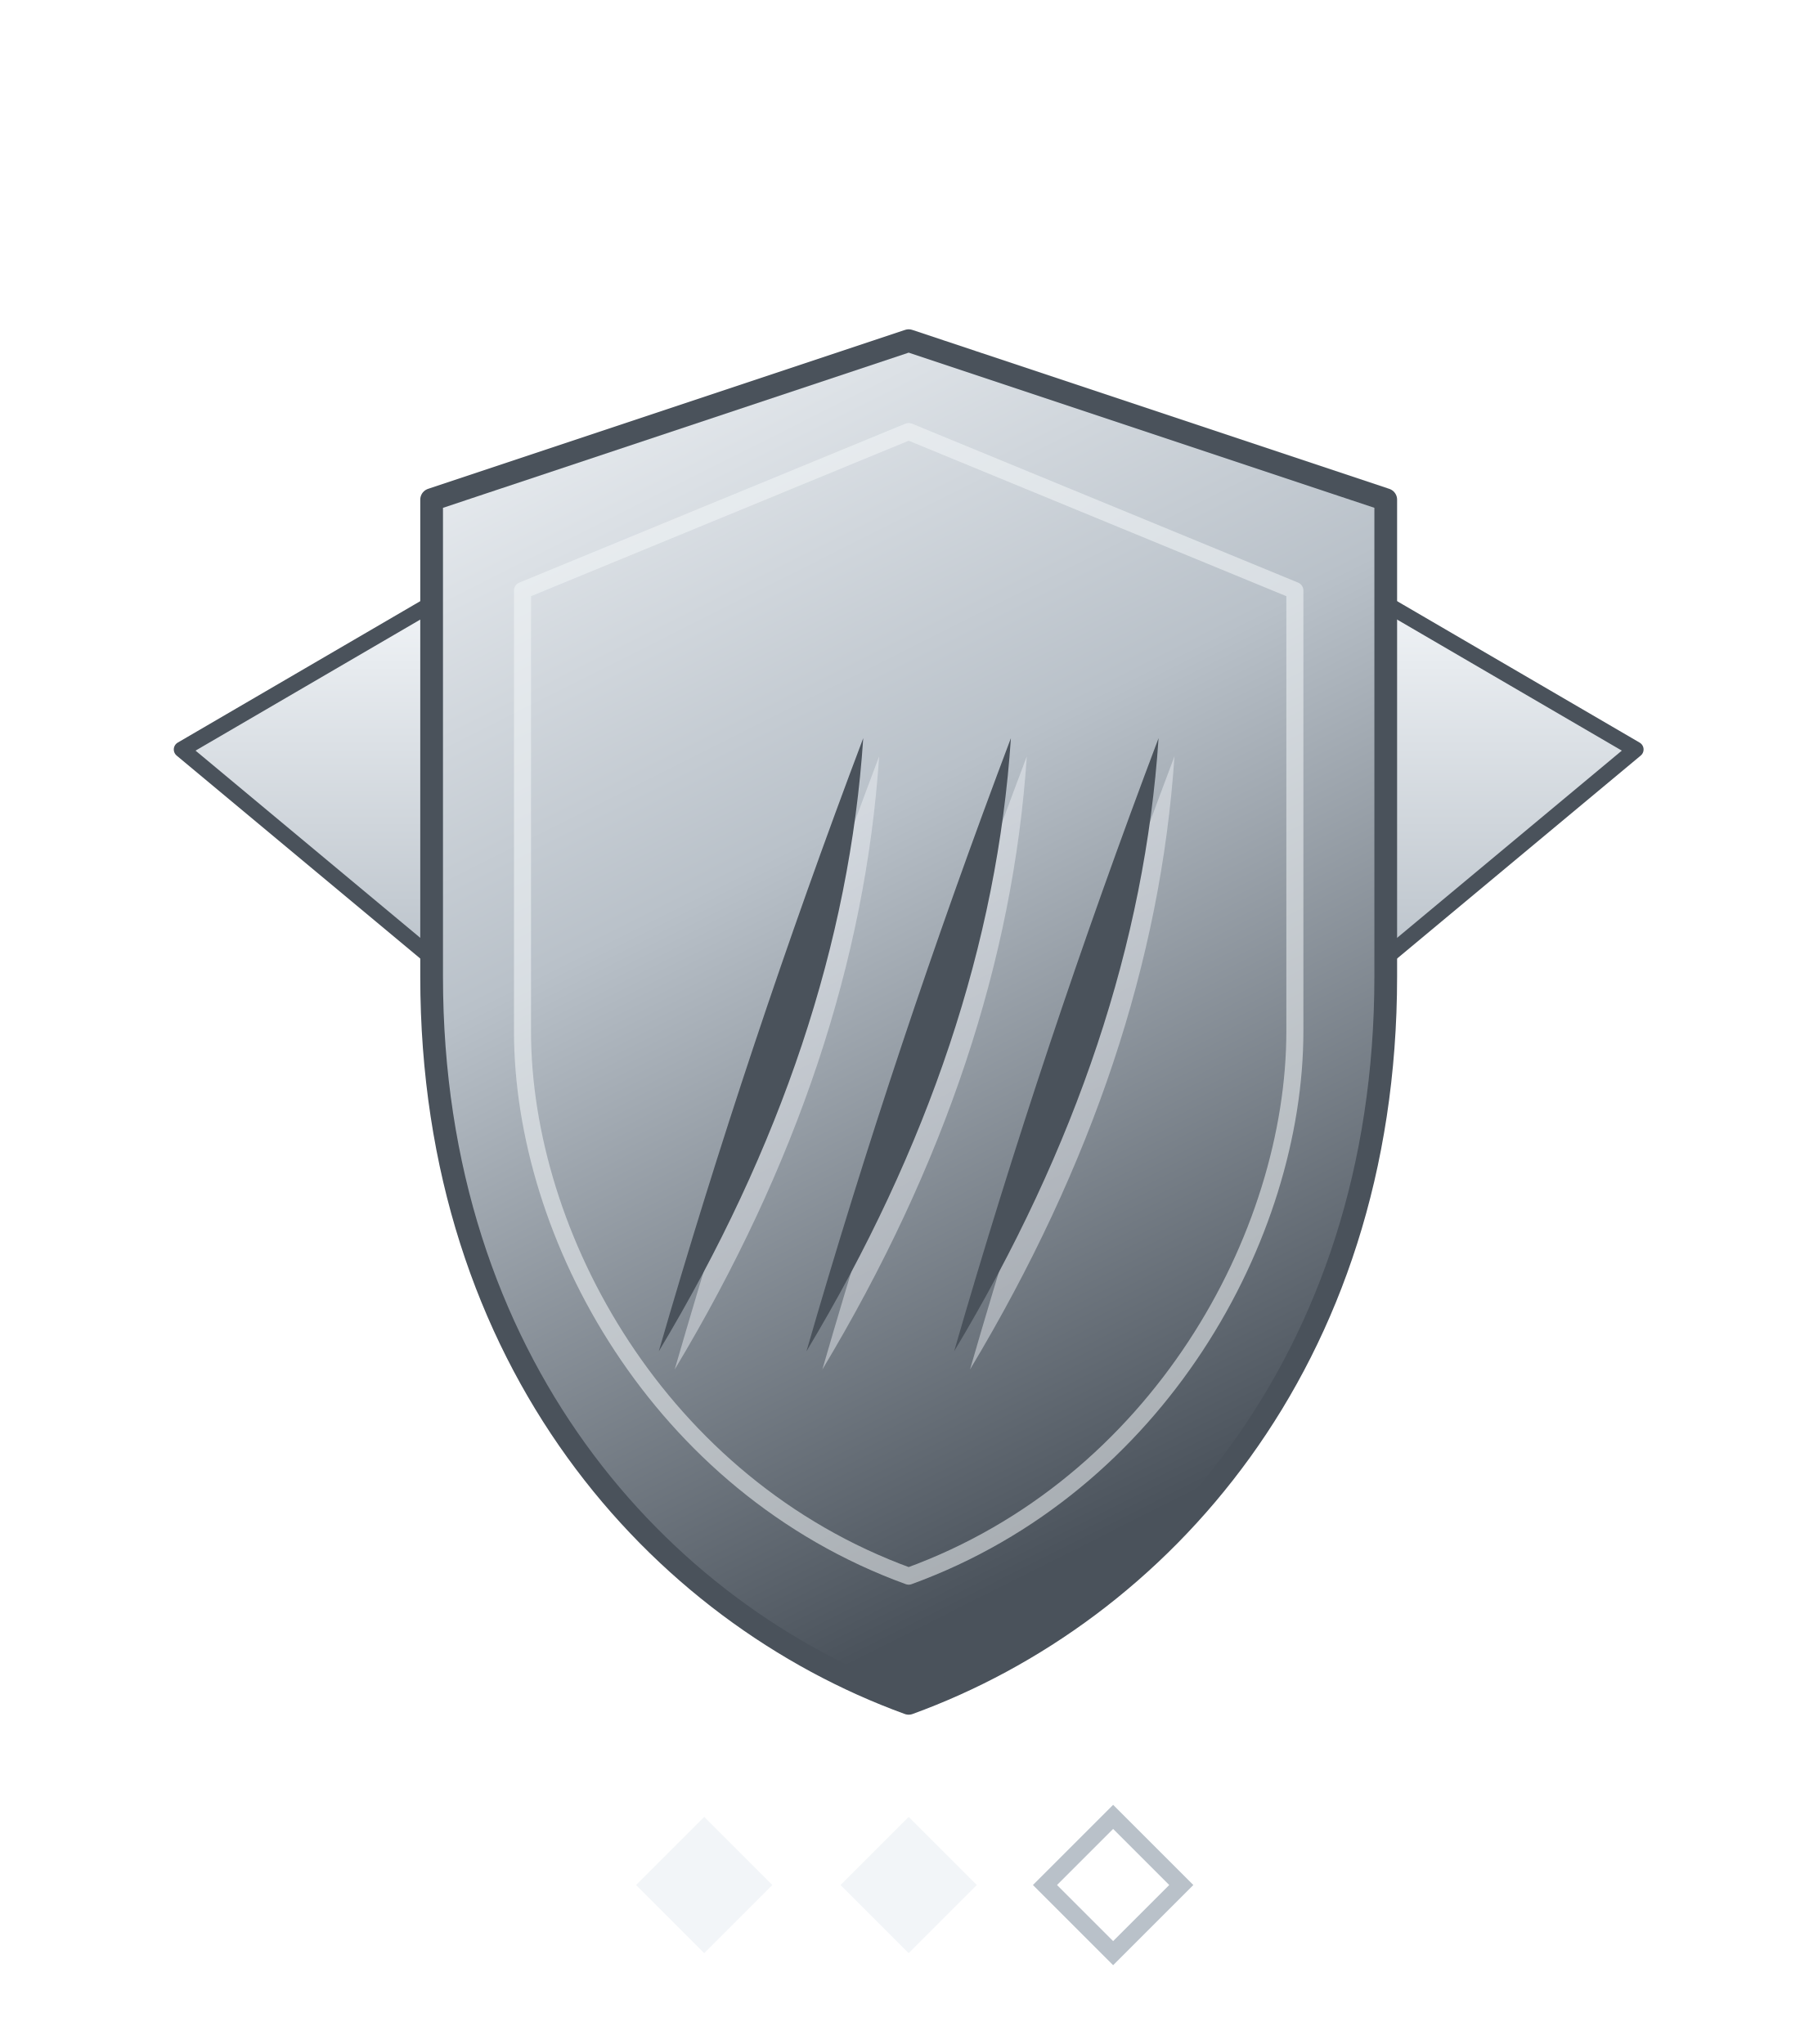
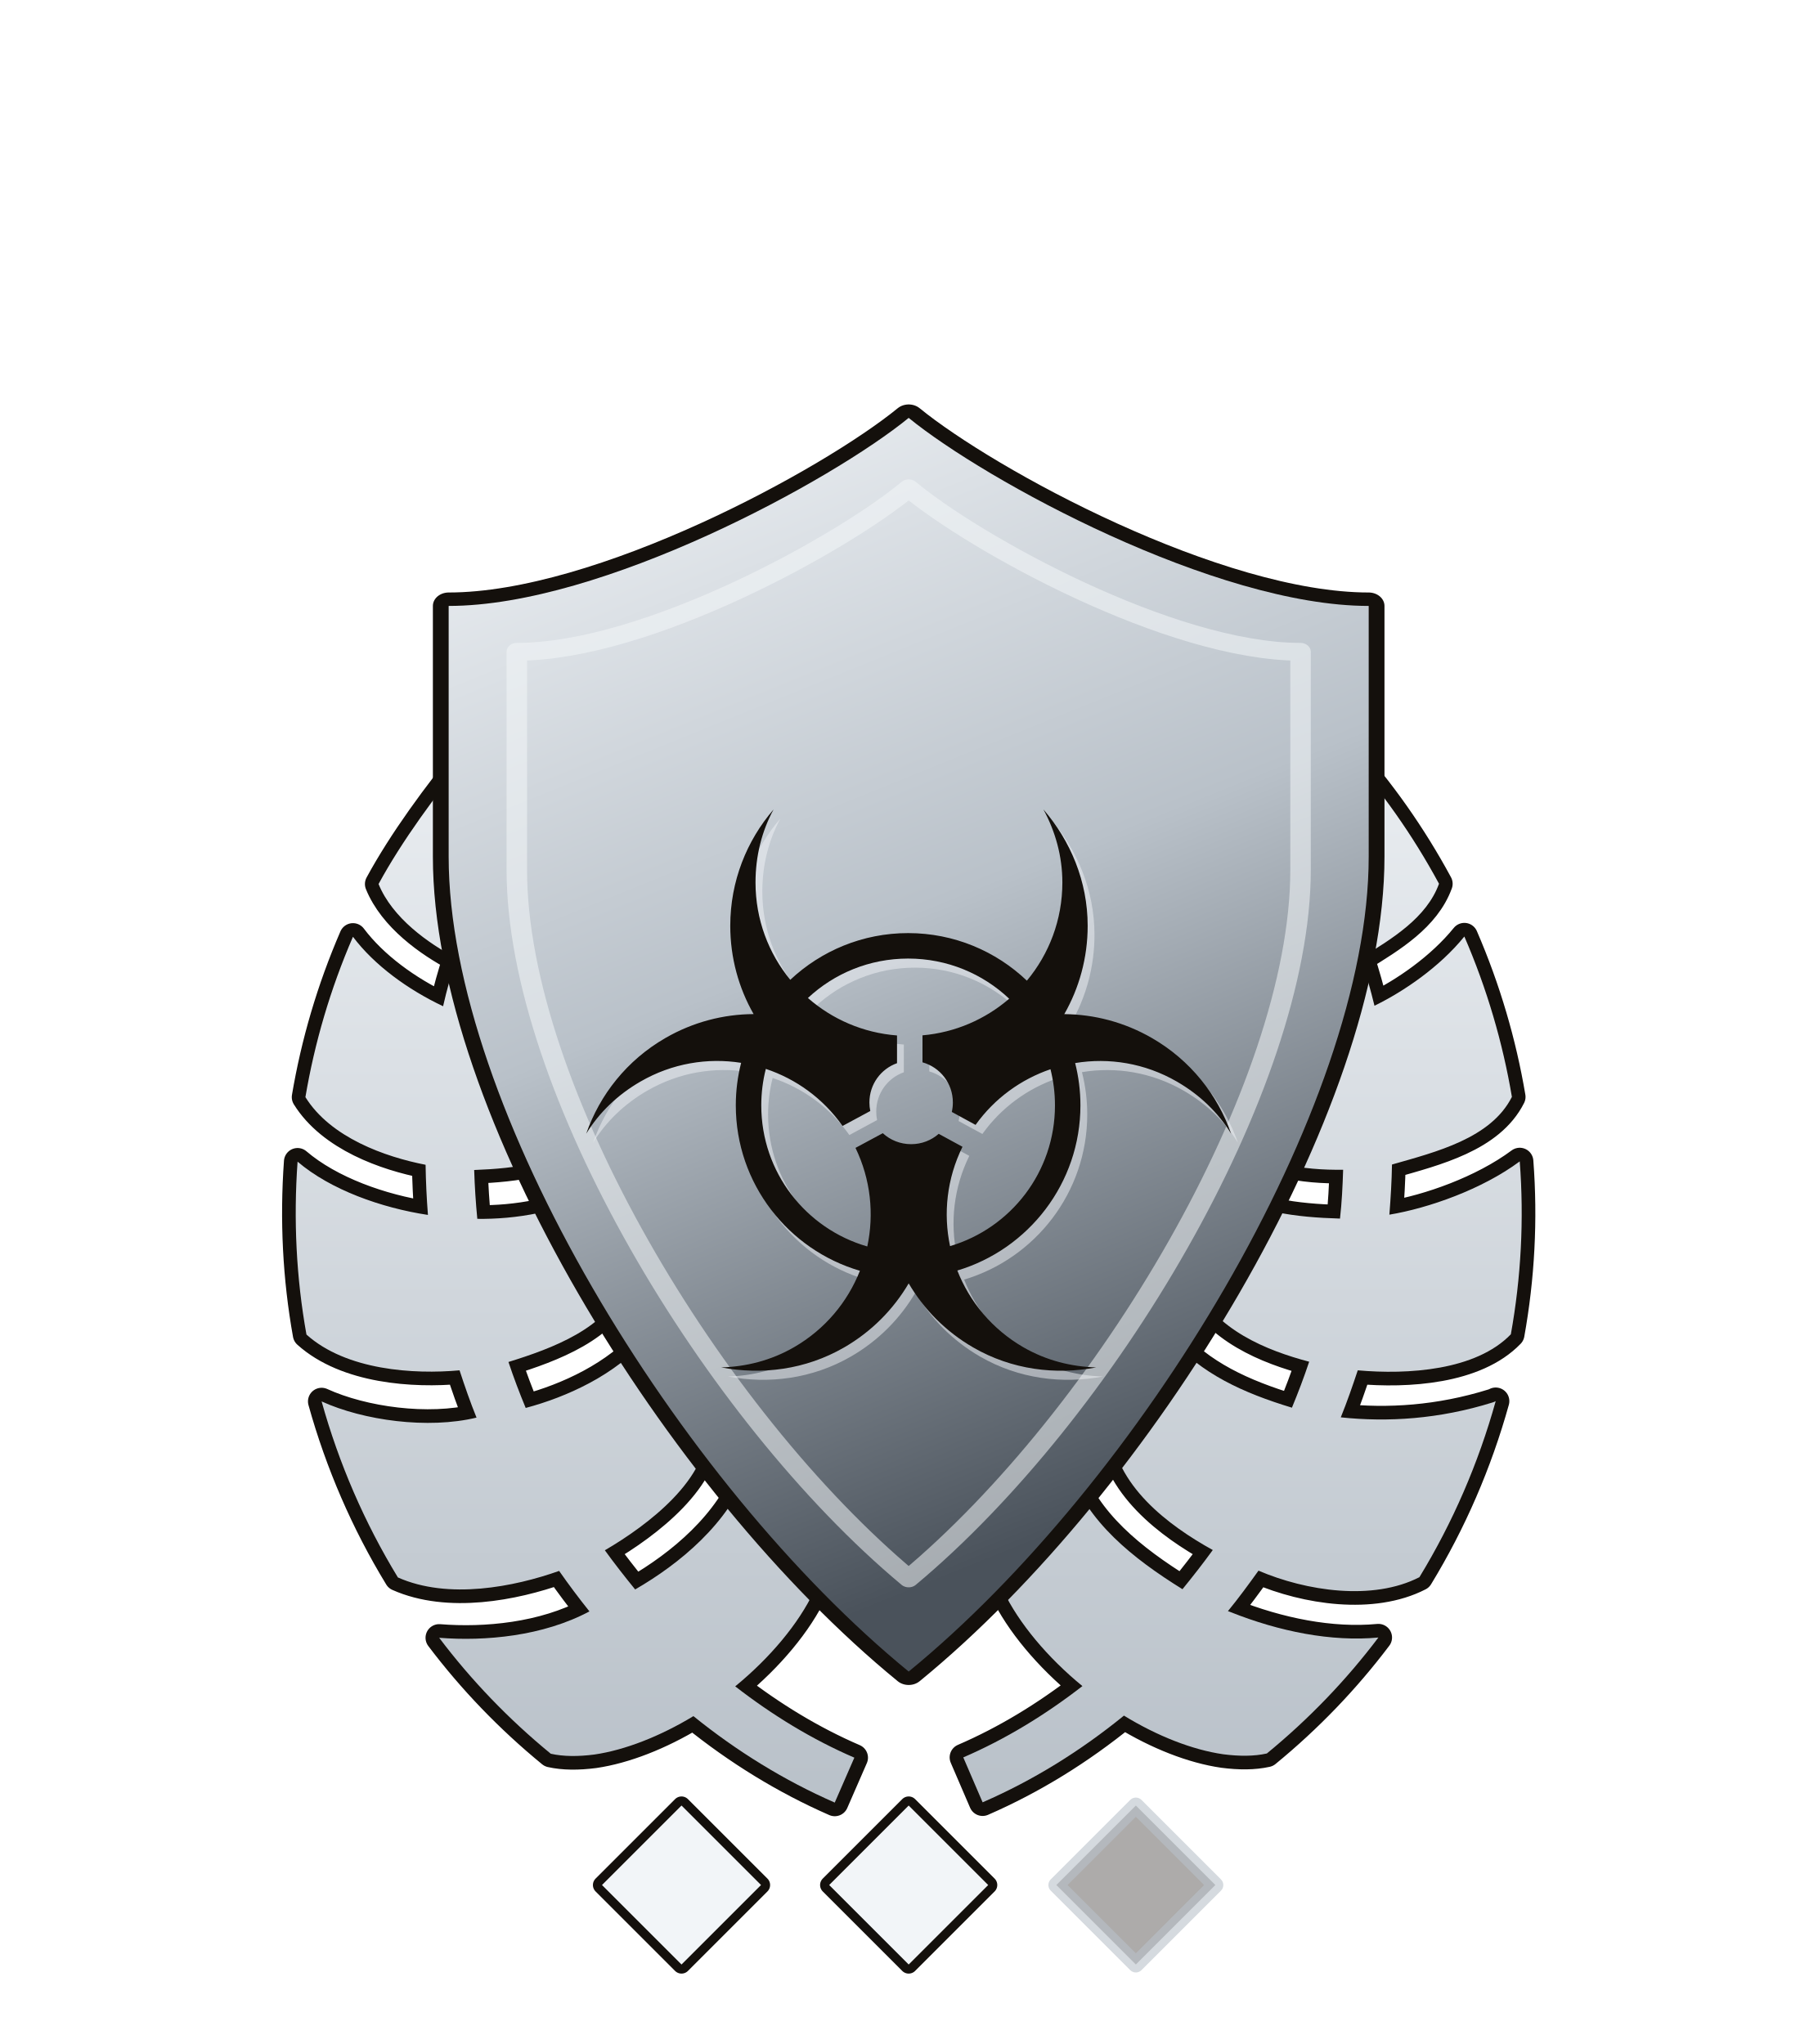
<svg xmlns="http://www.w3.org/2000/svg" viewBox="0 0 160 180" width="160" height="180" role="img" aria-label="Silver II">
  <defs>
-     <linearGradient id="msilver1" x1="0" y1="0" x2="0.35" y2="1">
+     <linearGradient id="msilver1" x1="0" y1="0" x2="0.3" y2="1">
      <stop offset="0" stop-color="#f2f5f8" />
-       <stop offset="0.45" stop-color="#b9c1c9" />
+       <stop offset="0.5" stop-color="#b9c1c9" />
      <stop offset="1" stop-color="#4a525b" />
    </linearGradient>
    <linearGradient id="wsilver1" x1="0" y1="0" x2="0" y2="1">
      <stop offset="0" stop-color="#f2f5f8" />
      <stop offset="1" stop-color="#b9c1c9" />
    </linearGradient>
-     <radialGradient id="hsilver1" cx="0.5" cy="0.48" r="0.5">
-       <stop offset="0.55" stop-color="#b9c1c9" stop-opacity="0.55" />
+     <radialGradient id="rsilver1" cx="0.5" cy="0.5" r="0.5">
+       <stop offset="0.35" stop-color="#f2f5f8" />
+       <stop offset="1" stop-color="#b9c1c9" />
+     </radialGradient>
+     <radialGradient id="hsilver1" cx="0.5" cy="0.5" r="0.5">
+       <stop offset="0.2" stop-color="#b9c1c9" stop-opacity="0.6" />
      <stop offset="1" stop-color="#b9c1c9" stop-opacity="0" />
    </radialGradient>
  </defs>
-   <polygon points="40,52 16,66 40,86" fill="url(#wsilver1)" stroke="#4a525b" stroke-width="1.4" stroke-linejoin="round" />
-   <polygon points="120,52 144,66 120,86" fill="url(#wsilver1)" stroke="#4a525b" stroke-width="1.4" stroke-linejoin="round" />
-   <path d="M80 30 L122 44 V86 C122 120 102 142 80 150 C58 142 38 120 38 86 V44 Z" fill="url(#msilver1)" stroke="#4a525b" stroke-width="2" stroke-linejoin="round" />
-   <path d="M80 38 L114 52 V90.8 C114 108.8 102 130.8 80 138.8 C58 130.8 46 108.8 46 90.8 V52 Z" fill="none" stroke="#f2f5f8" stroke-opacity="0.55" stroke-width="1.5" stroke-linejoin="round" />
-   <path d="M76 65 Q74.2 92 58 119 Q65.8 92 76 65 Z" fill="#f2f5f8" fill-opacity="0.45" transform="translate(1.4 1.6)" />
-   <path d="M76 65 Q74.2 92 58 119 Q65.8 92 76 65 Z" fill="#4a525b" />
-   <path d="M89 65 Q87.2 92 71 119 Q78.8 92 89 65 Z" fill="#f2f5f8" fill-opacity="0.45" transform="translate(1.4 1.6)" />
-   <path d="M89 65 Q87.2 92 71 119 Q78.8 92 89 65 Z" fill="#4a525b" />
-   <path d="M102 65 Q100.2 92 84 119 Q91.8 92 102 65 Z" fill="#f2f5f8" fill-opacity="0.45" transform="translate(1.4 1.6)" />
-   <path d="M102 65 Q100.2 92 84 119 Q91.8 92 102 65 Z" fill="#4a525b" />
-   <polygon points="62,160 68,166 62,172 56,166" fill="#f2f5f8" />
-   <polygon points="80,160 86,166 80,172 74,166" fill="#f2f5f8" />
-   <polygon points="98,160 104,166 98,172 92,166" fill="none" stroke="#b9c1c9" stroke-width="1.5" />
+   <path transform="translate(80 104) scale(0.23 0.23) translate(-256 -256)" d="M234.7 18.05c-21 .2-38.8 2.5-62 10.2-4.1 2-8.2 4.1-12.2 6.2.8 5.26 3.2 10.77 5.5 14.7-4.9 4.2-9.6 8.4-14.1 12.8-3.7-5.5-6.6-11.4-8.3-17.4-14.2 9.2-27.7 19.6-40.1 31.4 1.9 9.5 9.2 18.21 15.2 24.15-3.7 5.2-7.2 10.4-10.5 15.7-8.22-7.2-15.12-15.5-19.32-24.65C74.97 108.1 61.92 126 53.08 142.3c5.29 13 19.01 22.7 29.8 28.4-2 6.1-3.7 12.2-5.1 18.4-13.5-6.4-26.3-15.7-34.5-26.6-8.7 20.1-14.7 40.7-18.2 61.4 9.63 15.5 30.57 22.9 46 25.9.1 6.4.4 12.8.9 19.2-17.79-2.7-37.26-9.6-49.9-20.4-1.6 22.3-.5 44.5 3.4 66.2 15.25 13.7 41.14 15.3 58.6 13.7 2 6.1 4.1 12.2 6.5 18.1-18.61 4.5-43.29 1.1-59.3-6.2 6.6 23.7 16.4 46.4 29.2 67.4 19.33 8.6 44.52 3.6 61.72-2.5 3.7 5.3 7.6 10.5 11.6 15.5-17.8 9.5-39.9 11.5-57.52 10.1 12.3 16.3 26.62 31.2 42.72 44.4 4.9 1.1 10.5 1.1 16.7.3 11.7-1.7 25.2-7 37.9-14.7 16.7 13.5 34.9 24.7 54.1 33.1l7.5-17.2c-16-6.9-31.3-16.2-45.6-27.3 13.3-10.9 24.3-24 30.2-36.5 4.7-9.7 6.3-18.4 4.5-26.3-10.7-5.7-20.6-12.5-29.5-20.3-7.8 20.8-26.4 36.1-43.5 46-4-4.9-7.9-9.9-11.6-15 16.8-9.8 39.9-27.5 39.1-47.1-8.9-10.3-16.6-21.8-22.9-34.1-12 14-30.7 22.5-46.5 26.7-2.4-5.8-4.6-11.6-6.6-17.6 16.8-5.2 37.9-13 44.1-29.7-4.3-11.5-7.5-23.6-9.7-36-13.8 8.4-32 11.1-46.32 10.9-.6-6.2-1-12.4-1.2-18.7 15.52-.6 33.92-2.5 44.92-14.3-.8-12.6-.5-25.5.9-38.5-13.4 2.8-29 .3-40.42-3.2 1.3-6 2.9-12.1 4.8-18.1 12.82 3.2 27.12 6.7 38.82.8 2.7-13.6 6.7-27.3 12-40.8-9.9-1.8-20.2-6.3-27.7-10.7 3.3-5.3 6.8-10.5 10.5-15.7 8.1 4.2 16.3 8.8 25.2 8.4 5.7-11.6 12.3-22.65 19.5-32.75-5.1-2.7-10-6.4-14.4-10.6 4.4-4.3 9.1-8.5 13.9-12.7 3.8 3.54 8 6.18 12.3 8.2 15.9-18.6 35.9-36.23 49-53.8zm38.4 0c15.4 20.75 33.8 35.63 48.9 53.7 4.6-1.76 9.1-5.23 12.3-8.1 4.9 4.2 9.5 8.4 13.9 12.7-4.4 4.2-9.2 7.9-14.4 10.6 7.3 10.1 13.9 21.05 19.6 32.65 9-.1 18.4-4.4 25.2-8.4 3.7 5.2 7.2 10.4 10.4 15.7-8.8 5.9-18.2 9.6-27.6 10.7 5.3 13.5 9.3 27.2 12 40.8 12.3 5.4 27.3 2.7 38.7-.8 1.9 6 3.5 12.1 4.9 18.1-14.2 3.4-27.3 6.2-40.4 3.3 1.4 12.9 1.6 25.8.8 38.5 11.4 12.3 30.2 14.4 44.9 14.2-.2 6.3-.5 12.5-1.2 18.7-17.1-.5-32.8-2.5-46.3-10.9-2.1 12.4-5.3 24.5-9.6 36.1 8.2 17.4 27.8 25.3 44.1 29.6-2 6-4.2 11.8-6.6 17.6-18.5-5.6-34.9-13-46.6-26.7-6.3 12.4-13.9 23.8-22.9 34.1 1.5 22.4 22.4 37.8 39.2 47.1-3.7 5.1-7.6 10.1-11.6 15-19-11.8-36.6-25.8-43.5-46-9 7.8-18.8 14.6-29.6 20.3-1.8 7.9-.1 16.6 4.5 26.3 6 12.5 17 25.6 30.3 36.5-14.3 11.1-29.6 20.4-45.6 27.3l7.4 17.2c19.3-8.4 37.4-19.6 54.1-33.2 12.7 7.8 26.2 13.1 38 14.8 6.2.8 11.8.8 16.7-.3 16.1-13.2 30.4-28.1 42.7-44.4-18 1.7-37.9-2.3-56.5-9.7-.3-.1-.7-.3-1.1-.4 4.1-5 7.9-10.2 11.7-15.5 18.2 7.8 43.7 11.7 61.6 2.5 12.8-21 22.6-43.7 29.2-67.4-.4.2-.8.4-1.2.5-20.5 6.4-40.1 7.6-58.1 5.7 2.4-5.9 4.5-12 6.5-18 19.1 1.7 45.2.1 58.6-13.8 3.9-21.7 5.1-43.9 3.4-66.2-14.4 10.7-34.9 17.9-49.9 20.4.5-6.4.9-12.8 1-19.2 16.8-4.8 37.9-10 45.9-25.9-3.5-20.7-9.5-41.3-18.2-61.4-9.4 11.6-23.1 21-34.4 26.5-1.5-6.1-3.2-12.2-5.2-18.3 12-7.4 25.1-15.3 29.9-28.4-10.1-18.7-22.2-35.8-35.9-51.05-4.2 9.05-11.1 17.45-19.2 24.65-3.3-5.3-6.8-10.5-10.6-15.7 6.2-7.17 14.2-14.71 15.2-24.15-12.4-11.8-25.8-22.2-40-31.4-1.8 6-4.7 11.9-8.3 17.4-4.5-4.4-9.2-8.6-14.1-12.8 2.7-4.82 4.7-9.62 5.4-14.7-4-2.1-8.1-4.2-12.2-6.2-24.7-8.2-43.3-10.3-66.2-10.2z" fill="url(#wsilver1)" stroke="#14100c" stroke-width="10.44" stroke-linejoin="round" paint-order="stroke" />
+   <path transform="translate(80 92) scale(0.27 0.23) translate(-256 -256)" d="M256 16c25 24 100 72 150 72v96c0 96-75 240-150 312-75-72-150-216-150-312V88c50 0 125-48 150-72z" fill="url(#msilver1)" stroke="#14100c" stroke-width="10.29" stroke-linejoin="round" paint-order="stroke" />
+   <path transform="translate(80 91) scale(0.23 0.2) translate(-256 -256)" d="M256 16c25 24 100 72 150 72v96c0 96-75 240-150 312-75-72-150-216-150-312V88c50 0 125-48 150-72z" fill="none" stroke="#f2f5f8" stroke-opacity="0.55" stroke-width="7.84" stroke-linejoin="round" paint-order="stroke" />
+   <path transform="translate(80.6 96.8) scale(0.12 0.12) translate(-257.15 -247.65)" d="M158.03 41.656c-19.755 22.934-31.78 52.76-31.78 85.406 0 23.544 6.228 45.667 17.125 64.782-22.02.108-44.312 5.78-64.72 17.562-28.266 16.32-48.113 41.64-58.093 70.22 9.484-15.492 23.012-28.562 39.844-38.282 23.238-13.417 49.246-17.604 73.813-13.72-2.547 9.988-3.907 20.45-3.907 31.22 0 57.436 38.516 106.03 91.062 121.375-9.005 22.822-25.49 42.892-48.406 56.124-16.838 9.722-35.253 14.313-53.407 14.78 29.763 5.674 61.89 1.723 90.187-14.624 20.317-11.732 36.307-28.117 47.406-47.03 11.1 18.922 27.08 35.325 47.406 47.06 28.296 16.35 60.422 20.268 90.188 14.595-18.163-.466-36.574-5.03-53.406-14.75-22.99-13.275-39.514-33.43-48.5-56.344 52.175-15.572 90.312-64.01 90.312-121.186 0-10.714-1.356-21.122-3.875-31.063 24.812-4.113 51.127.025 74.626 13.595 16.832 9.725 30.362 22.788 39.844 38.28-9.978-28.58-29.826-53.896-58.094-70.217-20.29-11.718-42.444-17.393-64.344-17.563 10.906-19.12 17.157-41.258 17.157-64.813 0-32.68-12.678-62.462-32.47-85.406 8.668 15.962 13.906 34.184 13.906 53.625 0 27.412-9.775 52.516-26.03 72.032-22.69-21.61-53.39-34.906-87.126-34.906-33.412 0-63.84 13.036-86.47 34.28-15.94-19.424-25.5-44.29-25.5-71.405 0-19.44 4.58-37.662 13.25-53.624zm98.72 109.438c28.748 0 54.833 11.19 74.125 29.47-17.373 14.994-39.375 24.76-63.594 26.874v19.812c12.912 3.6 22.283 15.35 22.283 29.47 0 2.39-.272 4.708-.782 6.936l17.44 9.5c14.018-19.577 33.415-33.477 54.967-40.844 2.14 8.485 3.282 17.372 3.282 26.532 0 48.918-32.41 90.075-76.97 103.28-5.058-23.923-2.37-49.563 9.125-72.905l-17.438-9.5c-5.385 4.726-12.45 7.592-20.25 7.592-8.056 0-15.342-3.05-20.78-8.062l-20.032 10.78c11.2 23.207 13.728 48.628 8.656 72.345-44.973-12.95-77.78-54.324-77.78-103.53 0-9.25 1.163-18.223 3.344-26.783 22.14 7.39 42.055 21.663 56.28 41.875l20.345-10.968c-.414-2.02-.626-4.103-.626-6.25 0-13.38 8.396-24.635 20.25-28.845V207.53c-24.962-1.917-47.63-11.958-65.375-27.5 19.238-17.95 45.074-28.936 73.53-28.936z" fill="#f2f5f8" fill-opacity="0.5" />
+   <path transform="translate(80 96) scale(0.12 0.12) translate(-257.15 -247.65)" d="M158.03 41.656c-19.755 22.934-31.78 52.76-31.78 85.406 0 23.544 6.228 45.667 17.125 64.782-22.02.108-44.312 5.78-64.72 17.562-28.266 16.32-48.113 41.64-58.093 70.22 9.484-15.492 23.012-28.562 39.844-38.282 23.238-13.417 49.246-17.604 73.813-13.72-2.547 9.988-3.907 20.45-3.907 31.22 0 57.436 38.516 106.03 91.062 121.375-9.005 22.822-25.49 42.892-48.406 56.124-16.838 9.722-35.253 14.313-53.407 14.78 29.763 5.674 61.89 1.723 90.187-14.624 20.317-11.732 36.307-28.117 47.406-47.03 11.1 18.922 27.08 35.325 47.406 47.06 28.296 16.35 60.422 20.268 90.188 14.595-18.163-.466-36.574-5.03-53.406-14.75-22.99-13.275-39.514-33.43-48.5-56.344 52.175-15.572 90.312-64.01 90.312-121.186 0-10.714-1.356-21.122-3.875-31.063 24.812-4.113 51.127.025 74.626 13.595 16.832 9.725 30.362 22.788 39.844 38.28-9.978-28.58-29.826-53.896-58.094-70.217-20.29-11.718-42.444-17.393-64.344-17.563 10.906-19.12 17.157-41.258 17.157-64.813 0-32.68-12.678-62.462-32.47-85.406 8.668 15.962 13.906 34.184 13.906 53.625 0 27.412-9.775 52.516-26.03 72.032-22.69-21.61-53.39-34.906-87.126-34.906-33.412 0-63.84 13.036-86.47 34.28-15.94-19.424-25.5-44.29-25.5-71.405 0-19.44 4.58-37.662 13.25-53.624zm98.72 109.438c28.748 0 54.833 11.19 74.125 29.47-17.373 14.994-39.375 24.76-63.594 26.874v19.812c12.912 3.6 22.283 15.35 22.283 29.47 0 2.39-.272 4.708-.782 6.936l17.44 9.5c14.018-19.577 33.415-33.477 54.967-40.844 2.14 8.485 3.282 17.372 3.282 26.532 0 48.918-32.41 90.075-76.97 103.28-5.058-23.923-2.37-49.563 9.125-72.905l-17.438-9.5c-5.385 4.726-12.45 7.592-20.25 7.592-8.056 0-15.342-3.05-20.78-8.062l-20.032 10.78c11.2 23.207 13.728 48.628 8.656 72.345-44.973-12.95-77.78-54.324-77.78-103.53 0-9.25 1.163-18.223 3.344-26.783 22.14 7.39 42.055 21.663 56.28 41.875l20.345-10.968c-.414-2.02-.626-4.103-.626-6.25 0-13.38 8.396-24.635 20.25-28.845V207.53c-24.962-1.917-47.63-11.958-65.375-27.5 19.238-17.95 45.074-28.936 73.53-28.936z" fill="#14100c" />
+   <path d="M60 159 L67 166 L60 173 L53 166 Z" fill="#f2f5f8" stroke="#14100c" stroke-width="1.6" stroke-linejoin="round" paint-order="stroke" />
+   <path d="M80 159 L87 166 L80 173 L73 166 Z" fill="#f2f5f8" stroke="#14100c" stroke-width="1.6" stroke-linejoin="round" paint-order="stroke" />
+   <path d="M100 159 L107 166 L100 173 L93 166 Z" fill="#14100c" fill-opacity="0.35" stroke="#b9c1c9" stroke-opacity="0.6" stroke-width="1.4" stroke-linejoin="round" />
</svg>
